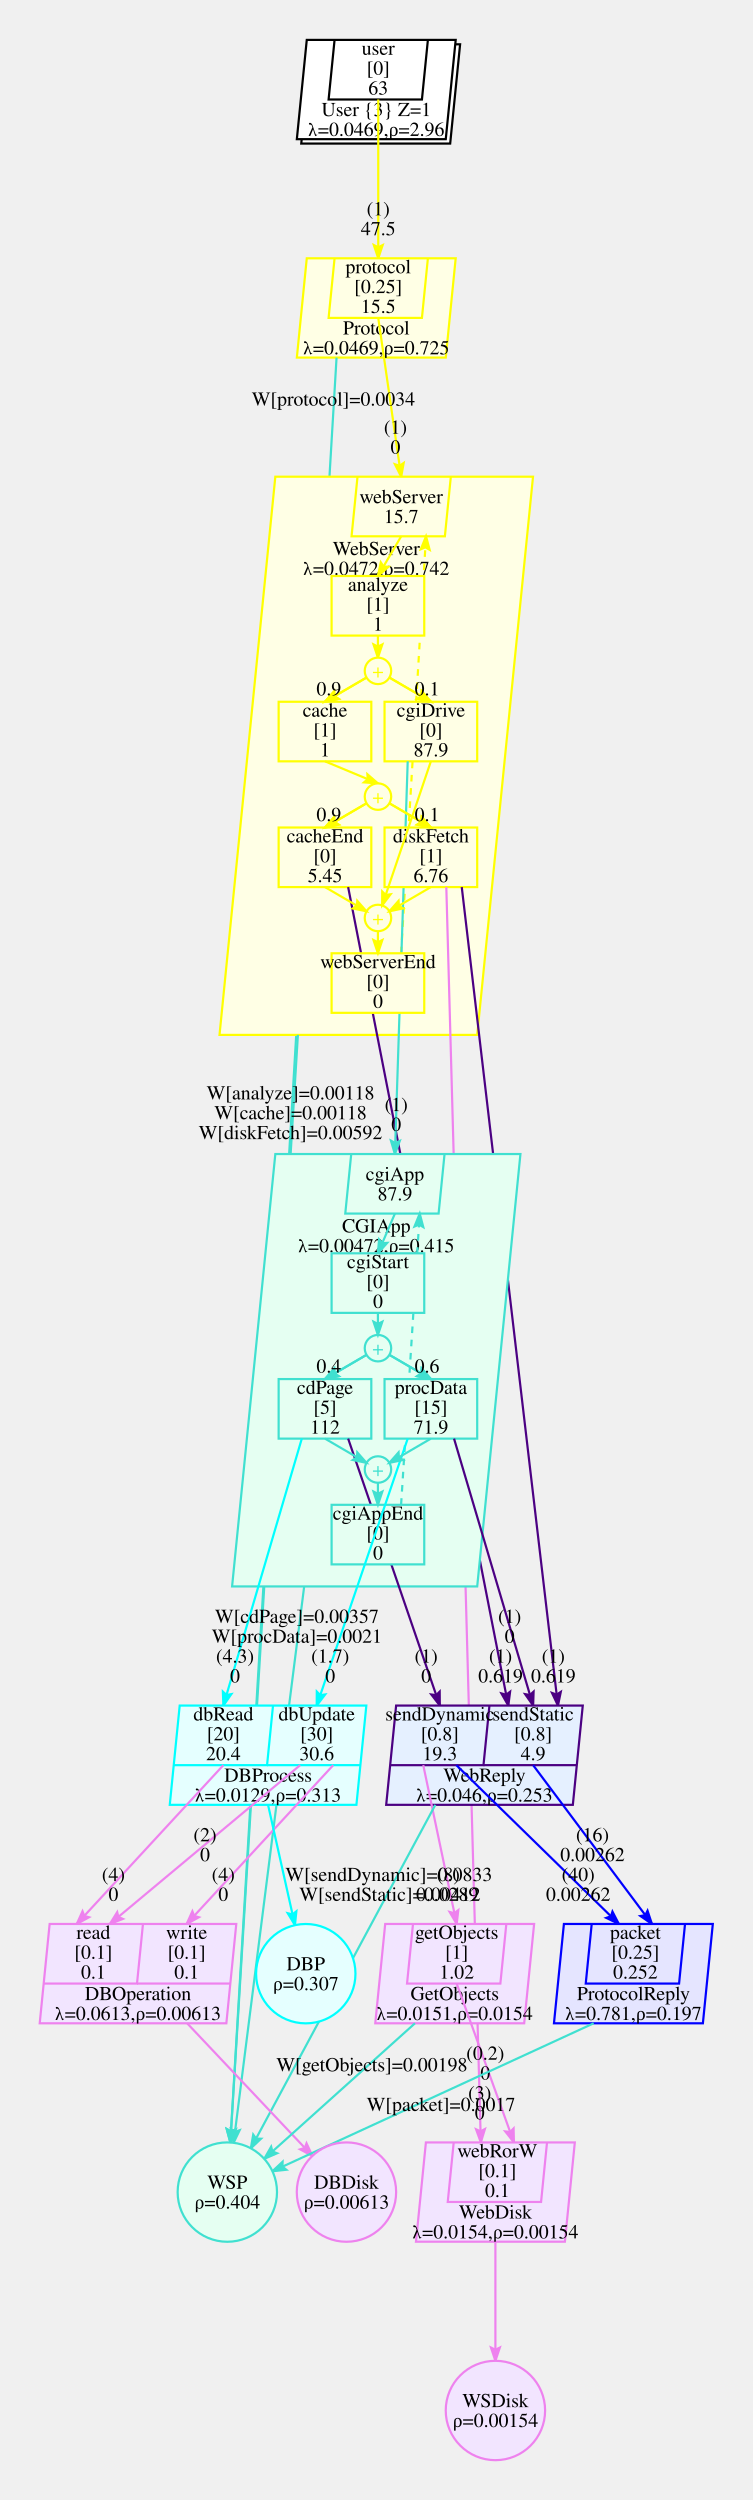
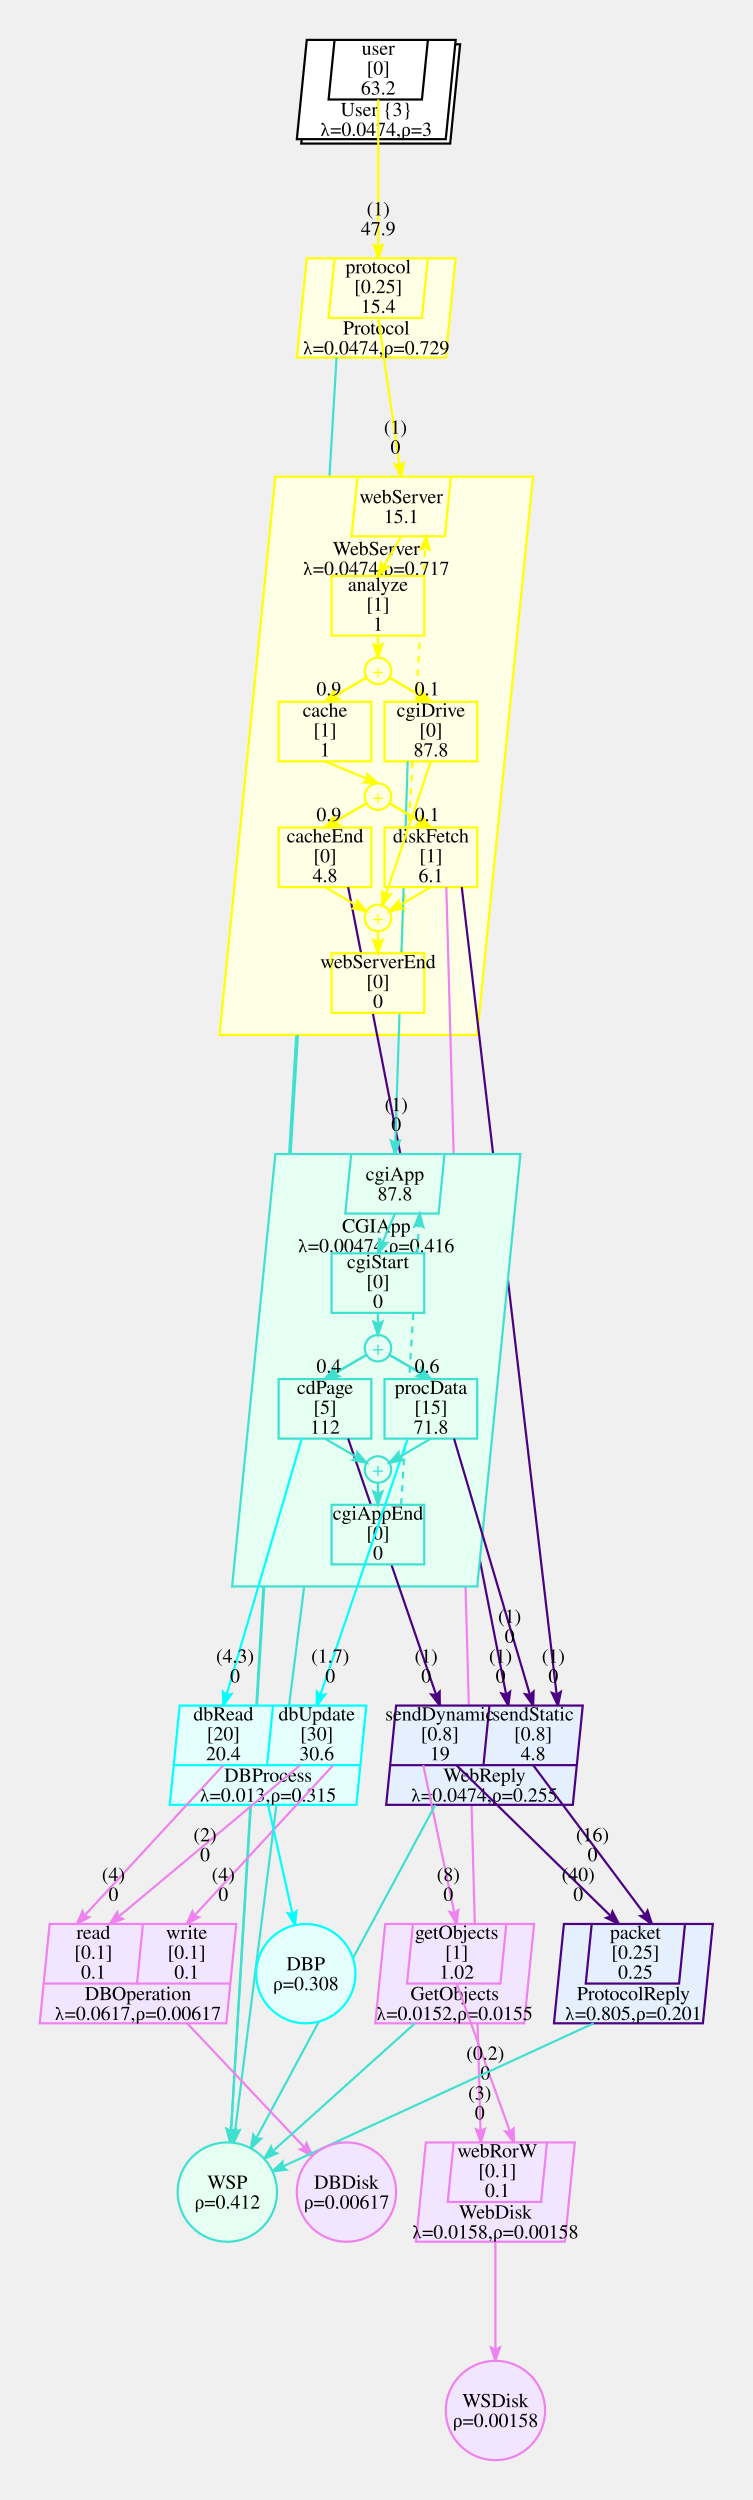
<svg xmlns="http://www.w3.org/2000/svg" width="4.737in" height="15.736in" viewBox="0 0 8528 28325">
  <polygon fill="#ffffff" stroke="black" stroke-width="25" points="3526.25,500 5213.75,500 5101.25,1625 3413.75,1625 " />
  <polygon fill="#ffffff" stroke="black" stroke-width="25" points="3476.25,450 5163.75,450 5051.25,1575 3363.75,1575 " />
-   <text x="4264" y="1538" font-family="Times" font-style="Roman" font-size="225" fill="black" text-anchor="middle">λ=0.0469,ρ=2.96</text>
-   <text x="4264" y="1313" font-family="Times" font-style="Roman" font-size="225" fill="black" text-anchor="middle">User {3} Z=1</text>
+   <text x="4264" y="1538" font-family="Times" font-style="Roman" font-size="225" fill="black" text-anchor="middle">λ=0.0474,ρ=3</text>
+   <text x="4264" y="1313" font-family="Times" font-style="Roman" font-size="225" fill="black" text-anchor="middle">User {3}</text>
  <polyline stroke="black" stroke-width="25" fill="none" points="3791.25,450 3723.75,1125 4781.25,1125 4848.75,450 " />
-   <text x="4286" y="1069" font-family="Times" font-style="Roman" font-size="225" fill="black" text-anchor="middle">63</text>
+   <text x="4286" y="1069" font-family="Times" font-style="Roman" font-size="225" fill="black" text-anchor="middle">63.2</text>
  <text x="4286" y="844" font-family="Times" font-style="Roman" font-size="225" fill="black" text-anchor="middle">[0]</text>
  <text x="4286" y="619" font-family="Times" font-style="Roman" font-size="225" fill="black" text-anchor="middle">user</text>
  <line x1="4286.25" y1="1125" x2="4286.25" y2="2925" stroke="Yellow" stroke-width="25" />
  <polygon fill="Yellow" stroke="Yellow" stroke-width="25" points="4286.25,2925 4336.25,2775 4286.25,2800 4236.25,2775 " />
-   <text x="4286" y="2663" font-family="Times" font-style="Roman" font-size="225" fill="black" text-anchor="middle">47.5</text>
+   <text x="4286" y="2663" font-family="Times" font-style="Roman" font-size="225" fill="black" text-anchor="middle">47.9</text>
  <text x="4286" y="2438" font-family="Times" font-style="Roman" font-size="225" fill="black" text-anchor="middle">(1)</text>
  <polygon fill="#ffffe5" stroke="Yellow" stroke-width="25" points="3476.25,2925 5163.75,2925 5051.25,4050 3363.75,4050 " />
-   <text x="4264" y="4013" font-family="Times" font-style="Roman" font-size="225" fill="black" text-anchor="middle">λ=0.0469,ρ=0.725</text>
+   <text x="4264" y="4013" font-family="Times" font-style="Roman" font-size="225" fill="black" text-anchor="middle">λ=0.0474,ρ=0.729</text>
  <text x="4264" y="3788" font-family="Times" font-style="Roman" font-size="225" fill="black" text-anchor="middle">Protocol</text>
  <polyline stroke="Yellow" stroke-width="25" fill="none" points="3791.25,2925 3723.75,3600 4781.25,3600 4848.75,2925 " />
-   <text x="4286" y="3544" font-family="Times" font-style="Roman" font-size="225" fill="black" text-anchor="middle">15.5</text>
+   <text x="4286" y="3544" font-family="Times" font-style="Roman" font-size="225" fill="black" text-anchor="middle">15.4</text>
  <text x="4286" y="3319" font-family="Times" font-style="Roman" font-size="225" fill="black" text-anchor="middle">[0.25]</text>
  <text x="4286" y="3094" font-family="Times" font-style="Roman" font-size="225" fill="black" text-anchor="middle">protocol</text>
  <line x1="4286.25" y1="3600" x2="4546.25" y2="5400" stroke="Yellow" stroke-width="25" />
  <polygon fill="Yellow" stroke="Yellow" stroke-width="25" points="4546.25,5400 4574.29,5244.39 4528.38,5276.28 4475.32,5258.69 " />
  <text x="4481" y="5138" font-family="Times" font-style="Roman" font-size="225" fill="black" text-anchor="middle">0</text>
  <text x="4481" y="4913" font-family="Times" font-style="Roman" font-size="225" fill="black" text-anchor="middle">(1)</text>
  <line x1="3813.75" y1="4050" x2="2609.68" y2="24276" stroke="Turquoise" stroke-width="25" />
  <polygon fill="Turquoise" stroke="Turquoise" stroke-width="25" points="2609.68,24276 2668.5,24129.2 2617.11,24151.2 2568.68,24123.3 " />
-   <text x="3778" y="4594" font-family="Times" font-style="Roman" font-size="225" fill="black" text-anchor="middle">W[protocol]=0.0034</text>
  <polygon fill="#ffffe5" stroke="Yellow" stroke-width="25" points="3120,5400 6040,5400 5407.5,11725 2487.5,11725 " />
-   <text x="4264" y="6513" font-family="Times" font-style="Roman" font-size="225" fill="black" text-anchor="middle">λ=0.0472,ρ=0.742</text>
+   <text x="4264" y="6513" font-family="Times" font-style="Roman" font-size="225" fill="black" text-anchor="middle">λ=0.0474,ρ=0.717</text>
  <text x="4264" y="6288" font-family="Times" font-style="Roman" font-size="225" fill="black" text-anchor="middle">WebServer</text>
  <polyline stroke="Yellow" stroke-width="25" fill="none" points="4051.25,5400 3983.75,6075 5041.25,6075 5108.75,5400 " />
-   <text x="4546" y="5925" font-family="Times" font-style="Roman" font-size="225" fill="black" text-anchor="middle">15.7</text>
+   <text x="4546" y="5925" font-family="Times" font-style="Roman" font-size="225" fill="black" text-anchor="middle">15.1</text>
  <text x="4546" y="5700" font-family="Times" font-style="Roman" font-size="225" fill="black" text-anchor="middle">webServer</text>
  <line x1="4546.25" y1="6075" x2="4282.5" y2="6525" stroke="Yellow" stroke-width="25" />
  <polygon fill="Yellow" stroke="Yellow" stroke-width="25" points="4282.5,6525 4401.49,6420.87 4345.71,6417.16 4315.21,6370.31 " />
  <line x1="4545" y1="10800" x2="4827.5" y2="6075" stroke-dasharray="75" stroke="Yellow" stroke-width="25" />
  <polygon fill="Yellow" stroke="Yellow" stroke-width="25" points="4827.5,6075 4768.64,6221.75 4820.04,6199.78 4868.46,6227.72 " />
  <polygon fill="#ffffe5" stroke="Yellow" stroke-width="25" points="3757.5,7200 3757.5,6525 4807.5,6525 4807.5,7200 3757.5,7200 " />
  <text x="4283" y="7144" font-family="Times" font-style="Roman" font-size="225" fill="black" text-anchor="middle">1</text>
  <text x="4283" y="6919" font-family="Times" font-style="Roman" font-size="225" fill="black" text-anchor="middle">[1]</text>
  <text x="4283" y="6694" font-family="Times" font-style="Roman" font-size="225" fill="black" text-anchor="middle">analyze</text>
  <polygon fill="#ffffe5" stroke="Yellow" stroke-width="25" points="3157.5,8625 3157.5,7950 4207.5,7950 4207.5,8625 3157.5,8625 " />
  <text x="3683" y="8569" font-family="Times" font-style="Roman" font-size="225" fill="black" text-anchor="middle">1</text>
  <text x="3683" y="8344" font-family="Times" font-style="Roman" font-size="225" fill="black" text-anchor="middle">[1]</text>
  <text x="3683" y="8119" font-family="Times" font-style="Roman" font-size="225" fill="black" text-anchor="middle">cache</text>
  <polygon fill="#ffffe5" stroke="Yellow" stroke-width="25" points="3157.5,10050 3157.5,9375 4207.5,9375 4207.5,10050 3157.5,10050 " />
  <line x1="3945" y1="10050" x2="5760" y2="19325" stroke="Indigo" stroke-width="25" />
  <polygon fill="Indigo" stroke="Indigo" stroke-width="25" points="5760,19325 5780.26,19168.2 5735.99,19202.3 5682.12,19187.4 " />
-   <text x="5672" y="19063" font-family="Times" font-style="Roman" font-size="225" fill="black" text-anchor="middle">0.619</text>
+   <text x="5672" y="19063" font-family="Times" font-style="Roman" font-size="225" fill="black" text-anchor="middle">0</text>
  <text x="5672" y="18838" font-family="Times" font-style="Roman" font-size="225" fill="black" text-anchor="middle">(1)</text>
-   <text x="3683" y="9994" font-family="Times" font-style="Roman" font-size="225" fill="black" text-anchor="middle">5.45</text>
+   <text x="3683" y="9994" font-family="Times" font-style="Roman" font-size="225" fill="black" text-anchor="middle">4.8</text>
  <text x="3683" y="9769" font-family="Times" font-style="Roman" font-size="225" fill="black" text-anchor="middle">[0]</text>
  <text x="3683" y="9544" font-family="Times" font-style="Roman" font-size="225" fill="black" text-anchor="middle">cacheEnd</text>
  <polygon fill="#ffffe5" stroke="Yellow" stroke-width="25" points="4357.5,8625 4357.5,7950 5407.5,7950 5407.5,8625 4357.5,8625 " />
  <line x1="4620" y1="8625" x2="4475" y2="13075" stroke="Turquoise" stroke-width="25" />
  <polygon fill="Turquoise" stroke="Turquoise" stroke-width="25" points="4475,13075 4529.86,12926.7 4479.07,12950.1 4429.91,12923.5 " />
  <text x="4490" y="12813" font-family="Times" font-style="Roman" font-size="225" fill="black" text-anchor="middle">0</text>
  <text x="4490" y="12588" font-family="Times" font-style="Roman" font-size="225" fill="black" text-anchor="middle">(1)</text>
-   <text x="4883" y="8569" font-family="Times" font-style="Roman" font-size="225" fill="black" text-anchor="middle">87.9</text>
+   <text x="4883" y="8569" font-family="Times" font-style="Roman" font-size="225" fill="black" text-anchor="middle">87.8</text>
  <text x="4883" y="8344" font-family="Times" font-style="Roman" font-size="225" fill="black" text-anchor="middle">[0]</text>
  <text x="4883" y="8119" font-family="Times" font-style="Roman" font-size="225" fill="black" text-anchor="middle">cgiDrive</text>
  <polygon fill="#ffffe5" stroke="Yellow" stroke-width="25" points="4357.5,10050 4357.5,9375 5407.5,9375 5407.5,10050 4357.5,10050 " />
  <line x1="5057.5" y1="10050" x2="5448.75" y2="24275" stroke="Violet" stroke-width="25" />
  <polygon fill="Violet" stroke="Violet" stroke-width="25" points="5448.75,24275 5494.61,24123.7 5445.31,24150 5394.64,24126.4 " />
  <text x="5436" y="24013" font-family="Times" font-style="Roman" font-size="225" fill="black" text-anchor="middle">0</text>
  <text x="5436" y="23788" font-family="Times" font-style="Roman" font-size="225" fill="black" text-anchor="middle">(3)</text>
  <line x1="5232.5" y1="10050" x2="6322.5" y2="19325" stroke="Indigo" stroke-width="25" />
  <polygon fill="Indigo" stroke="Indigo" stroke-width="25" points="6322.5,19325 6354.65,19170.2 6307.91,19200.9 6255.33,19181.9 " />
-   <text x="6270" y="19063" font-family="Times" font-style="Roman" font-size="225" fill="black" text-anchor="middle">0.619</text>
+   <text x="6270" y="19063" font-family="Times" font-style="Roman" font-size="225" fill="black" text-anchor="middle">0</text>
  <text x="6270" y="18838" font-family="Times" font-style="Roman" font-size="225" fill="black" text-anchor="middle">(1)</text>
-   <text x="4883" y="9994" font-family="Times" font-style="Roman" font-size="225" fill="black" text-anchor="middle">6.76</text>
+   <text x="4883" y="9994" font-family="Times" font-style="Roman" font-size="225" fill="black" text-anchor="middle">6.1</text>
  <text x="4883" y="9769" font-family="Times" font-style="Roman" font-size="225" fill="black" text-anchor="middle">[1]</text>
  <text x="4883" y="9544" font-family="Times" font-style="Roman" font-size="225" fill="black" text-anchor="middle">diskFetch</text>
  <polygon fill="#ffffe5" stroke="Yellow" stroke-width="25" points="3757.5,11475 3757.5,10800 4807.5,10800 4807.5,11475 3757.5,11475 " />
  <text x="4283" y="11419" font-family="Times" font-style="Roman" font-size="225" fill="black" text-anchor="middle">0</text>
  <text x="4283" y="11194" font-family="Times" font-style="Roman" font-size="225" fill="black" text-anchor="middle">[0]</text>
  <text x="4283" y="10969" font-family="Times" font-style="Roman" font-size="225" fill="black" text-anchor="middle">webServerEnd</text>
  <line x1="4282.5" y1="7200" x2="4282.5" y2="7450" stroke="Yellow" stroke-width="25" />
  <polygon fill="Yellow" stroke="Yellow" stroke-width="25" points="4282.5,7450 4332.5,7300 4282.5,7325 4232.5,7300 " />
  <line x1="3682.5" y1="8625" x2="4282.5" y2="8875" stroke="Yellow" stroke-width="25" />
  <polygon fill="Yellow" stroke="Yellow" stroke-width="25" points="4282.5,8875 4163.27,8771.15 4167.12,8826.92 4124.81,8863.46 " />
  <circle cx="4283" cy="7600" r="150" fill="#ffffe5" stroke="Yellow" stroke-width="25" />
  <text x="4283" y="7675" font-family="Times" font-style="Roman" font-size="225" fill="Yellow" text-anchor="middle">+</text>
  <line x1="4152.93" y1="7675.58" x2="3682.5" y2="7950" stroke="Yellow" stroke-width="25" />
  <polygon fill="Yellow" stroke="Yellow" stroke-width="25" points="3682.5,7950 3837.26,7917.61 3790.47,7887.02 3786.87,7831.23 " />
  <line x1="4412.07" y1="7675.58" x2="4882.5" y2="7950" stroke="Yellow" stroke-width="25" />
  <polygon fill="Yellow" stroke="Yellow" stroke-width="25" points="4882.5,7950 4778.13,7831.23 4774.53,7887.02 4727.74,7917.61 " />
  <line x1="4152.93" y1="7675.58" x2="3682.5" y2="7950" stroke="Yellow" stroke-width="25" />
  <polygon fill="Yellow" stroke="Yellow" stroke-width="25" points="3682.5,7950 3837.26,7917.61 3790.47,7887.02 3786.87,7831.23 " />
  <line x1="4412.07" y1="7675.58" x2="4882.5" y2="7950" stroke="Yellow" stroke-width="25" />
  <polygon fill="Yellow" stroke="Yellow" stroke-width="25" points="4882.5,7950 4778.13,7831.23 4774.53,7887.02 4727.74,7917.61 " />
  <text x="3726" y="7877" font-family="Times" font-style="Roman" font-size="225" fill="black" text-anchor="middle">0.9</text>
  <text x="4839" y="7877" font-family="Times" font-style="Roman" font-size="225" fill="black" text-anchor="middle">0.1</text>
  <circle cx="4283" cy="10400" r="150" fill="#ffffe5" stroke="Yellow" stroke-width="25" />
  <text x="4283" y="10475" font-family="Times" font-style="Roman" font-size="225" fill="Yellow" text-anchor="middle">+</text>
  <line x1="3682.5" y1="10050" x2="4152.93" y2="10324.4" stroke="Yellow" stroke-width="25" />
  <polygon fill="Yellow" stroke="Yellow" stroke-width="25" points="4152.93,10324.4 4048.56,10205.6 4044.96,10261.4 3998.17,10292 " />
  <line x1="4882.5" y1="8625" x2="4330.53" y2="10257.9" stroke="Yellow" stroke-width="25" />
  <polygon fill="Yellow" stroke="Yellow" stroke-width="25" points="4330.53,10257.9 4425.94,10131.8 4370.56,10139.5 4331.2,10099.8 " />
  <line x1="4882.5" y1="10050" x2="4412.07" y2="10324.4" stroke="Yellow" stroke-width="25" />
  <polygon fill="Yellow" stroke="Yellow" stroke-width="25" points="4412.07,10324.4 4566.83,10292 4520.04,10261.4 4516.44,10205.6 " />
  <circle cx="4283" cy="9025" r="150" fill="#ffffe5" stroke="Yellow" stroke-width="25" />
  <text x="4283" y="9100" font-family="Times" font-style="Roman" font-size="225" fill="Yellow" text-anchor="middle">+</text>
  <line x1="4152.93" y1="9100.58" x2="3682.5" y2="9375" stroke="Yellow" stroke-width="25" />
  <polygon fill="Yellow" stroke="Yellow" stroke-width="25" points="3682.5,9375 3837.26,9342.61 3790.47,9312.02 3786.87,9256.23 " />
  <line x1="4412.07" y1="9100.58" x2="4882.5" y2="9375" stroke="Yellow" stroke-width="25" />
  <polygon fill="Yellow" stroke="Yellow" stroke-width="25" points="4882.5,9375 4778.13,9256.23 4774.53,9312.02 4727.74,9342.61 " />
  <line x1="4152.93" y1="9100.58" x2="3682.5" y2="9375" stroke="Yellow" stroke-width="25" />
  <polygon fill="Yellow" stroke="Yellow" stroke-width="25" points="3682.5,9375 3837.26,9342.61 3790.47,9312.02 3786.87,9256.23 " />
  <line x1="4412.07" y1="9100.58" x2="4882.5" y2="9375" stroke="Yellow" stroke-width="25" />
  <polygon fill="Yellow" stroke="Yellow" stroke-width="25" points="4882.5,9375 4778.13,9256.23 4774.53,9312.02 4727.74,9342.61 " />
  <text x="3726" y="9302" font-family="Times" font-style="Roman" font-size="225" fill="black" text-anchor="middle">0.9</text>
  <text x="4839" y="9302" font-family="Times" font-style="Roman" font-size="225" fill="black" text-anchor="middle">0.1</text>
  <line x1="4282.5" y1="10550" x2="4282.5" y2="10800" stroke="Yellow" stroke-width="25" />
  <polygon fill="Yellow" stroke="Yellow" stroke-width="25" points="4282.5,10800 4332.5,10650 4282.5,10675 4232.5,10650 " />
  <line x1="3375.62" y1="11725" x2="2610.48" y2="24276" stroke="Turquoise" stroke-width="25" />
  <polygon fill="Turquoise" stroke="Turquoise" stroke-width="25" points="2610.48,24276 2669.51,24129.4 2618.08,24151.3 2569.7,24123.3 " />
-   <text x="3292" y="12906" font-family="Times" font-style="Roman" font-size="225" fill="black" text-anchor="middle">W[diskFetch]=0.00592</text>
-   <text x="3292" y="12681" font-family="Times" font-style="Roman" font-size="225" fill="black" text-anchor="middle">W[cache]=0.00118</text>
-   <text x="3292" y="12456" font-family="Times" font-style="Roman" font-size="225" fill="black" text-anchor="middle">W[analyze]=0.00118</text>
  <polygon fill="#e5fff2" stroke="Turquoise" stroke-width="25" points="3120,13075 5897.5,13075 5407.5,17975 2630,17975 " />
-   <text x="4264" y="14188" font-family="Times" font-style="Roman" font-size="225" fill="black" text-anchor="middle">λ=0.00472,ρ=0.415</text>
+   <text x="4264" y="14188" font-family="Times" font-style="Roman" font-size="225" fill="black" text-anchor="middle">λ=0.00474,ρ=0.416</text>
  <text x="4264" y="13963" font-family="Times" font-style="Roman" font-size="225" fill="black" text-anchor="middle">CGIApp</text>
  <polyline stroke="Turquoise" stroke-width="25" fill="none" points="3980,13075 3912.5,13750 4970,13750 5037.5,13075 " />
-   <text x="4475" y="13600" font-family="Times" font-style="Roman" font-size="225" fill="black" text-anchor="middle">87.9</text>
+   <text x="4475" y="13600" font-family="Times" font-style="Roman" font-size="225" fill="black" text-anchor="middle">87.8</text>
  <text x="4475" y="13375" font-family="Times" font-style="Roman" font-size="225" fill="black" text-anchor="middle">cgiApp</text>
  <line x1="4475" y1="13750" x2="4282.5" y2="14200" stroke="Turquoise" stroke-width="25" />
  <polygon fill="Turquoise" stroke="Turquoise" stroke-width="25" points="4282.5,14200 4387.47,14081.8 4331.66,14085.1 4295.52,14042.4 " />
  <line x1="4545" y1="17050" x2="4756.25" y2="13750" stroke-dasharray="75" stroke="Turquoise" stroke-width="25" />
  <polygon fill="Turquoise" stroke="Turquoise" stroke-width="25" points="4756.25,13750 4696.77,13896.5 4748.26,13874.7 4796.57,13902.9 " />
  <polygon fill="#e5fff2" stroke="Turquoise" stroke-width="25" points="3157.5,16300 3157.5,15625 4207.5,15625 4207.5,16300 3157.5,16300 " />
  <line x1="3420" y1="16300" x2="2531.25" y2="19325" stroke="Cyan" stroke-width="25" />
  <polygon fill="Cyan" stroke="Cyan" stroke-width="25" points="2531.25,19325 2621.51,19195.2 2566.49,19205.1 2525.56,19167 " />
  <text x="2663" y="19063" font-family="Times" font-style="Roman" font-size="225" fill="black" text-anchor="middle">0</text>
  <text x="2663" y="18838" font-family="Times" font-style="Roman" font-size="225" fill="black" text-anchor="middle">(4.3)</text>
  <line x1="3945" y1="16300" x2="4983.75" y2="19325" stroke="Indigo" stroke-width="25" />
  <polygon fill="Indigo" stroke="Indigo" stroke-width="25" points="4983.75,19325 4982.32,19166.9 4943.15,19206.8 4887.74,19199.4 " />
  <text x="4829" y="19063" font-family="Times" font-style="Roman" font-size="225" fill="black" text-anchor="middle">0</text>
  <text x="4829" y="18838" font-family="Times" font-style="Roman" font-size="225" fill="black" text-anchor="middle">(1)</text>
  <text x="3683" y="16244" font-family="Times" font-style="Roman" font-size="225" fill="black" text-anchor="middle">112</text>
  <text x="3683" y="16019" font-family="Times" font-style="Roman" font-size="225" fill="black" text-anchor="middle">[5]</text>
  <text x="3683" y="15794" font-family="Times" font-style="Roman" font-size="225" fill="black" text-anchor="middle">cdPage</text>
  <polygon fill="#e5fff2" stroke="Turquoise" stroke-width="25" points="3757.5,17725 3757.5,17050 4807.5,17050 4807.5,17725 3757.5,17725 " />
  <text x="4283" y="17669" font-family="Times" font-style="Roman" font-size="225" fill="black" text-anchor="middle">0</text>
  <text x="4283" y="17444" font-family="Times" font-style="Roman" font-size="225" fill="black" text-anchor="middle">[0]</text>
  <text x="4283" y="17219" font-family="Times" font-style="Roman" font-size="225" fill="black" text-anchor="middle">cgiAppEnd</text>
  <polygon fill="#e5fff2" stroke="Turquoise" stroke-width="25" points="3757.5,14875 3757.5,14200 4807.5,14200 4807.5,14875 3757.5,14875 " />
  <text x="4283" y="14819" font-family="Times" font-style="Roman" font-size="225" fill="black" text-anchor="middle">0</text>
  <text x="4283" y="14594" font-family="Times" font-style="Roman" font-size="225" fill="black" text-anchor="middle">[0]</text>
  <text x="4283" y="14369" font-family="Times" font-style="Roman" font-size="225" fill="black" text-anchor="middle">cgiStart</text>
  <polygon fill="#e5fff2" stroke="Turquoise" stroke-width="25" points="4357.5,16300 4357.5,15625 5407.5,15625 5407.5,16300 4357.5,16300 " />
  <line x1="4620" y1="16300" x2="3588.75" y2="19325" stroke="Cyan" stroke-width="25" />
  <polygon fill="Cyan" stroke="Cyan" stroke-width="25" points="3588.75,19325 3684.48,19199.2 3629.08,19206.7 3589.83,19166.9 " />
  <text x="3742" y="19063" font-family="Times" font-style="Roman" font-size="225" fill="black" text-anchor="middle">0</text>
  <text x="3742" y="18838" font-family="Times" font-style="Roman" font-size="225" fill="black" text-anchor="middle">(1.7)</text>
  <line x1="5145" y1="16300" x2="6041.25" y2="19325" stroke="Indigo" stroke-width="25" />
  <polygon fill="Indigo" stroke="Indigo" stroke-width="25" points="6041.25,19325 6046.58,19167 6005.74,19205.1 5950.7,19195.4 " />
  <text x="5775" y="18613" font-family="Times" font-style="Roman" font-size="225" fill="black" text-anchor="middle">0</text>
  <text x="5775" y="18388" font-family="Times" font-style="Roman" font-size="225" fill="black" text-anchor="middle">(1)</text>
-   <text x="4883" y="16244" font-family="Times" font-style="Roman" font-size="225" fill="black" text-anchor="middle">71.9</text>
+   <text x="4883" y="16244" font-family="Times" font-style="Roman" font-size="225" fill="black" text-anchor="middle">71.8</text>
  <text x="4883" y="16019" font-family="Times" font-style="Roman" font-size="225" fill="black" text-anchor="middle">[15]</text>
  <text x="4883" y="15794" font-family="Times" font-style="Roman" font-size="225" fill="black" text-anchor="middle">procData</text>
  <circle cx="4283" cy="16650" r="150" fill="#e5fff2" stroke="Turquoise" stroke-width="25" />
  <text x="4283" y="16725" font-family="Times" font-style="Roman" font-size="225" fill="Turquoise" text-anchor="middle">+</text>
  <line x1="4882.5" y1="16300" x2="4412.07" y2="16574.4" stroke="Turquoise" stroke-width="25" />
  <polygon fill="Turquoise" stroke="Turquoise" stroke-width="25" points="4412.07,16574.4 4566.83,16542 4520.04,16511.4 4516.44,16455.6 " />
  <line x1="3682.5" y1="16300" x2="4152.93" y2="16574.4" stroke="Turquoise" stroke-width="25" />
  <polygon fill="Turquoise" stroke="Turquoise" stroke-width="25" points="4152.93,16574.4 4048.56,16455.6 4044.96,16511.4 3998.17,16542 " />
  <circle cx="4283" cy="15275" r="150" fill="#e5fff2" stroke="Turquoise" stroke-width="25" />
  <text x="4283" y="15350" font-family="Times" font-style="Roman" font-size="225" fill="Turquoise" text-anchor="middle">+</text>
  <line x1="4412.07" y1="15350.6" x2="4882.5" y2="15625" stroke="Turquoise" stroke-width="25" />
  <polygon fill="Turquoise" stroke="Turquoise" stroke-width="25" points="4882.5,15625 4778.13,15506.2 4774.53,15562 4727.74,15592.6 " />
  <line x1="4152.93" y1="15350.6" x2="3682.5" y2="15625" stroke="Turquoise" stroke-width="25" />
  <polygon fill="Turquoise" stroke="Turquoise" stroke-width="25" points="3682.5,15625 3837.26,15592.6 3790.47,15562 3786.87,15506.2 " />
  <line x1="4412.07" y1="15350.6" x2="4882.5" y2="15625" stroke="Turquoise" stroke-width="25" />
  <polygon fill="Turquoise" stroke="Turquoise" stroke-width="25" points="4882.5,15625 4778.13,15506.2 4774.53,15562 4727.74,15592.6 " />
  <line x1="4152.93" y1="15350.6" x2="3682.5" y2="15625" stroke="Turquoise" stroke-width="25" />
  <polygon fill="Turquoise" stroke="Turquoise" stroke-width="25" points="3682.5,15625 3837.26,15592.6 3790.47,15562 3786.87,15506.2 " />
  <text x="4839" y="15552" font-family="Times" font-style="Roman" font-size="225" fill="black" text-anchor="middle">0.6</text>
  <text x="3726" y="15552" font-family="Times" font-style="Roman" font-size="225" fill="black" text-anchor="middle">0.4</text>
  <line x1="4282.5" y1="16800" x2="4282.5" y2="17050" stroke="Turquoise" stroke-width="25" />
  <polygon fill="Turquoise" stroke="Turquoise" stroke-width="25" points="4282.5,17050 4332.5,16900 4282.5,16925 4232.5,16900 " />
  <line x1="4282.5" y1="14875" x2="4282.5" y2="15125" stroke="Turquoise" stroke-width="25" />
  <polygon fill="Turquoise" stroke="Turquoise" stroke-width="25" points="4282.5,15125 4332.5,14975 4282.5,15000 4232.5,14975 " />
  <line x1="3446.88" y1="17975" x2="2647.05" y2="24279.5" stroke="Turquoise" stroke-width="25" />
  <polygon fill="Turquoise" stroke="Turquoise" stroke-width="25" points="2647.05,24279.5 2715.53,24137 2662.78,24155.5 2616.32,24124.4 " />
-   <text x="3364" y="18613" font-family="Times" font-style="Roman" font-size="225" fill="black" text-anchor="middle">W[procData]=0.0021</text>
-   <text x="3364" y="18388" font-family="Times" font-style="Roman" font-size="225" fill="black" text-anchor="middle">W[cdPage]=0.00357</text>
  <polygon fill="#e5ffff" stroke="Cyan" stroke-width="25" points="2036.25,19325 4151.25,19325 4038.75,20450 1923.75,20450 " />
-   <text x="3038" y="20413" font-family="Times" font-style="Roman" font-size="225" fill="black" text-anchor="middle">λ=0.0129,ρ=0.313</text>
+   <text x="3038" y="20413" font-family="Times" font-style="Roman" font-size="225" fill="black" text-anchor="middle">λ=0.013,ρ=0.315</text>
  <text x="3038" y="20188" font-family="Times" font-style="Roman" font-size="225" fill="black" text-anchor="middle">DBProcess</text>
  <polyline stroke="Cyan" stroke-width="25" fill="none" points="1968.75,20000 3026.25,20000 3093.75,19325 " />
  <text x="2531" y="19944" font-family="Times" font-style="Roman" font-size="225" fill="black" text-anchor="middle">20.4</text>
  <text x="2531" y="19719" font-family="Times" font-style="Roman" font-size="225" fill="black" text-anchor="middle">[20]</text>
  <text x="2531" y="19494" font-family="Times" font-style="Roman" font-size="225" fill="black" text-anchor="middle">dbRead</text>
  <line x1="2531.25" y1="20000" x2="870" y2="21800" stroke="Violet" stroke-width="25" />
  <polygon fill="Violet" stroke="Violet" stroke-width="25" points="870,21800 1008.48,21723.7 954.777,21708.1 934.989,21655.9 " />
  <text x="1285" y="21538" font-family="Times" font-style="Roman" font-size="225" fill="black" text-anchor="middle">0</text>
  <text x="1285" y="21313" font-family="Times" font-style="Roman" font-size="225" fill="black" text-anchor="middle">(4)</text>
  <line x1="3026.25" y1="20000" x2="4083.75" y2="20000" stroke="Cyan" stroke-width="25" />
  <text x="3589" y="19944" font-family="Times" font-style="Roman" font-size="225" fill="black" text-anchor="middle">30.6</text>
  <text x="3589" y="19719" font-family="Times" font-style="Roman" font-size="225" fill="black" text-anchor="middle">[30]</text>
  <text x="3589" y="19494" font-family="Times" font-style="Roman" font-size="225" fill="black" text-anchor="middle">dbUpdate</text>
  <line x1="3401.25" y1="20000" x2="1245" y2="21800" stroke="Violet" stroke-width="25" />
  <polygon fill="Violet" stroke="Violet" stroke-width="25" points="1245,21800 1392.19,21742.3 1340.96,21719.9 1328.11,21665.5 " />
  <text x="2323" y="21088" font-family="Times" font-style="Roman" font-size="225" fill="black" text-anchor="middle">0</text>
  <text x="2323" y="20863" font-family="Times" font-style="Roman" font-size="225" fill="black" text-anchor="middle">(2)</text>
  <line x1="3776.25" y1="20000" x2="2115" y2="21800" stroke="Violet" stroke-width="25" />
  <polygon fill="Violet" stroke="Violet" stroke-width="25" points="2115,21800 2253.48,21723.7 2199.78,21708.1 2179.99,21655.9 " />
  <text x="2530" y="21538" font-family="Times" font-style="Roman" font-size="225" fill="black" text-anchor="middle">0</text>
  <text x="2530" y="21313" font-family="Times" font-style="Roman" font-size="225" fill="black" text-anchor="middle">(4)</text>
  <line x1="3037.5" y1="20450" x2="3342.29" y2="21813.5" stroke="Cyan" stroke-width="25" />
  <polygon fill="Cyan" stroke="Cyan" stroke-width="25" points="3342.29,21813.5 3358.37,21656.3 3315.02,21691.6 3260.78,21678.1 " />
  <polygon fill="#e5f0ff" stroke="Indigo" stroke-width="25" points="4488.75,19325 6603.75,19325 6491.25,20450 4376.25,20450 " />
-   <text x="5490" y="20413" font-family="Times" font-style="Roman" font-size="225" fill="black" text-anchor="middle">λ=0.046,ρ=0.253</text>
+   <text x="5490" y="20413" font-family="Times" font-style="Roman" font-size="225" fill="black" text-anchor="middle">λ=0.0474,ρ=0.255</text>
  <text x="5490" y="20188" font-family="Times" font-style="Roman" font-size="225" fill="black" text-anchor="middle">WebReply</text>
  <polyline stroke="Indigo" stroke-width="25" fill="none" points="4421.25,20000 5478.75,20000 5546.25,19325 " />
-   <text x="4984" y="19944" font-family="Times" font-style="Roman" font-size="225" fill="black" text-anchor="middle">19.3</text>
+   <text x="4984" y="19944" font-family="Times" font-style="Roman" font-size="225" fill="black" text-anchor="middle">19</text>
  <text x="4984" y="19719" font-family="Times" font-style="Roman" font-size="225" fill="black" text-anchor="middle">[0.8]</text>
  <text x="4984" y="19494" font-family="Times" font-style="Roman" font-size="225" fill="black" text-anchor="middle">sendDynamic</text>
  <line x1="4796.25" y1="20000" x2="5175" y2="21800" stroke="Violet" stroke-width="25" />
  <polygon fill="Violet" stroke="Violet" stroke-width="25" points="5175,21800 5193.04,21642.9 5149.26,21677.7 5095.19,21663.5 " />
-   <text x="5080" y="21538" font-family="Times" font-style="Roman" font-size="225" fill="black" text-anchor="middle">0.00412</text>
+   <text x="5080" y="21538" font-family="Times" font-style="Roman" font-size="225" fill="black" text-anchor="middle">0</text>
  <text x="5080" y="21313" font-family="Times" font-style="Roman" font-size="225" fill="black" text-anchor="middle">(8)</text>
-   <line x1="5171.25" y1="20000" x2="7012.5" y2="21800" stroke="Blue" stroke-width="25" />
-   <polygon fill="Blue" stroke="Blue" stroke-width="25" points="7012.5,21800 6940.19,21659.4 6923.12,21712.6 6870.29,21730.9 " />
-   <text x="6552" y="21538" font-family="Times" font-style="Roman" font-size="225" fill="black" text-anchor="middle">0.00262</text>
+   <line x1="5171.25" y1="20000" x2="7012.5" y2="21800" stroke="Indigo" stroke-width="25" />
+   <polygon fill="Indigo" stroke="Indigo" stroke-width="25" points="7012.5,21800 6940.19,21659.4 6923.12,21712.6 6870.29,21730.9 " />
+   <text x="6552" y="21538" font-family="Times" font-style="Roman" font-size="225" fill="black" text-anchor="middle">0</text>
  <text x="6552" y="21313" font-family="Times" font-style="Roman" font-size="225" fill="black" text-anchor="middle">(40)</text>
  <line x1="5478.75" y1="20000" x2="6536.25" y2="20000" stroke="Indigo" stroke-width="25" />
-   <text x="6041" y="19944" font-family="Times" font-style="Roman" font-size="225" fill="black" text-anchor="middle">4.9</text>
+   <text x="6041" y="19944" font-family="Times" font-style="Roman" font-size="225" fill="black" text-anchor="middle">4.8</text>
  <text x="6041" y="19719" font-family="Times" font-style="Roman" font-size="225" fill="black" text-anchor="middle">[0.8]</text>
  <text x="6041" y="19494" font-family="Times" font-style="Roman" font-size="225" fill="black" text-anchor="middle">sendStatic</text>
-   <line x1="6041.25" y1="20000" x2="7387.5" y2="21800" stroke="Blue" stroke-width="25" />
-   <polygon fill="Blue" stroke="Blue" stroke-width="25" points="7387.5,21800 7337.7,21649.9 7312.63,21699.9 7257.62,21709.8 " />
-   <text x="6714" y="21088" font-family="Times" font-style="Roman" font-size="225" fill="black" text-anchor="middle">0.00262</text>
+   <line x1="6041.25" y1="20000" x2="7387.5" y2="21800" stroke="Indigo" stroke-width="25" />
+   <polygon fill="Indigo" stroke="Indigo" stroke-width="25" points="7387.5,21800 7337.7,21649.9 7312.63,21699.9 7257.62,21709.8 " />
+   <text x="6714" y="21088" font-family="Times" font-style="Roman" font-size="225" fill="black" text-anchor="middle">0</text>
  <text x="6714" y="20863" font-family="Times" font-style="Roman" font-size="225" fill="black" text-anchor="middle">(16)</text>
  <line x1="4933.12" y1="20450" x2="2842.44" y2="24342" stroke="Turquoise" stroke-width="25" />
  <polygon fill="Turquoise" stroke="Turquoise" stroke-width="25" points="2842.44,24342 2957.47,24233.5 2901.59,24231.9 2869.38,24186.2 " />
-   <text x="4406" y="21538" font-family="Times" font-style="Roman" font-size="225" fill="black" text-anchor="middle">W[sendStatic]=0.0289</text>
-   <text x="4406" y="21313" font-family="Times" font-style="Roman" font-size="225" fill="black" text-anchor="middle">W[sendDynamic]=0.0833</text>
  <polygon fill="#f2e5ff" stroke="Violet" stroke-width="25" points="562.5,21800 2677.5,21800 2565,22925 450,22925 " />
-   <text x="1564" y="22888" font-family="Times" font-style="Roman" font-size="225" fill="black" text-anchor="middle">λ=0.0613,ρ=0.00613</text>
+   <text x="1564" y="22888" font-family="Times" font-style="Roman" font-size="225" fill="black" text-anchor="middle">λ=0.0617,ρ=0.00617</text>
  <text x="1564" y="22663" font-family="Times" font-style="Roman" font-size="225" fill="black" text-anchor="middle">DBOperation</text>
  <polyline stroke="Violet" stroke-width="25" fill="none" points="495,22475 1552.5,22475 1620,21800 " />
  <text x="1058" y="22419" font-family="Times" font-style="Roman" font-size="225" fill="black" text-anchor="middle">0.1</text>
  <text x="1058" y="22194" font-family="Times" font-style="Roman" font-size="225" fill="black" text-anchor="middle">[0.1]</text>
  <text x="1058" y="21969" font-family="Times" font-style="Roman" font-size="225" fill="black" text-anchor="middle">read</text>
  <line x1="1552.5" y1="22475" x2="2610" y2="22475" stroke="Violet" stroke-width="25" />
  <text x="2115" y="22419" font-family="Times" font-style="Roman" font-size="225" fill="black" text-anchor="middle">0.1</text>
  <text x="2115" y="22194" font-family="Times" font-style="Roman" font-size="225" fill="black" text-anchor="middle">[0.1]</text>
  <text x="2115" y="21969" font-family="Times" font-style="Roman" font-size="225" fill="black" text-anchor="middle">write</text>
  <line x1="2120.62" y1="22925" x2="3540.09" y2="24428.5" stroke="Violet" stroke-width="25" />
  <polygon fill="Violet" stroke="Violet" stroke-width="25" points="3540.09,24428.5 3473.48,24285.1 3454.28,24337.6 3400.76,24353.7 " />
  <circle cx="3465" cy="22363" r="563" fill="#e5ffff" stroke="Cyan" stroke-width="25" />
-   <text x="3465" y="22550" font-family="Times" font-style="Roman" font-size="225" fill="black" text-anchor="middle">ρ=0.307</text>
+   <text x="3465" y="22550" font-family="Times" font-style="Roman" font-size="225" fill="black" text-anchor="middle">ρ=0.308</text>
  <text x="3465" y="22325" font-family="Times" font-style="Roman" font-size="225" fill="black" text-anchor="middle">DBP</text>
  <polygon fill="#f2e5ff" stroke="Violet" stroke-width="25" points="4365,21800 6052.5,21800 5940,22925 4252.5,22925 " />
-   <text x="5153" y="22888" font-family="Times" font-style="Roman" font-size="225" fill="black" text-anchor="middle">λ=0.0151,ρ=0.0154</text>
+   <text x="5153" y="22888" font-family="Times" font-style="Roman" font-size="225" fill="black" text-anchor="middle">λ=0.0152,ρ=0.0155</text>
  <text x="5153" y="22663" font-family="Times" font-style="Roman" font-size="225" fill="black" text-anchor="middle">GetObjects</text>
  <polyline stroke="Violet" stroke-width="25" fill="none" points="4680,21800 4612.5,22475 5670,22475 5737.5,21800 " />
  <text x="5175" y="22419" font-family="Times" font-style="Roman" font-size="225" fill="black" text-anchor="middle">1.02</text>
  <text x="5175" y="22194" font-family="Times" font-style="Roman" font-size="225" fill="black" text-anchor="middle">[1]</text>
  <text x="5175" y="21969" font-family="Times" font-style="Roman" font-size="225" fill="black" text-anchor="middle">getObjects</text>
  <line x1="5175" y1="22475" x2="5823.75" y2="24275" stroke="Violet" stroke-width="25" />
  <polygon fill="Violet" stroke="Violet" stroke-width="25" points="5823.75,24275 5819.93,24116.9 5781.37,24157.4 5725.85,24150.8 " />
  <text x="5499" y="23563" font-family="Times" font-style="Roman" font-size="225" fill="black" text-anchor="middle">0</text>
  <text x="5499" y="23338" font-family="Times" font-style="Roman" font-size="225" fill="black" text-anchor="middle">(0.2)</text>
  <line x1="4702.5" y1="22925" x2="2994.46" y2="24461.3" stroke="Turquoise" stroke-width="25" />
  <polygon fill="Turquoise" stroke="Turquoise" stroke-width="25" points="2994.46,24461.3 3139.42,24398.2 3087.4,24377.7 3072.55,24323.8 " />
-   <text x="4214" y="23469" font-family="Times" font-style="Roman" font-size="225" fill="black" text-anchor="middle">W[getObjects]=0.00198</text>
-   <polygon fill="#e5e5ff" stroke="Blue" stroke-width="25" points="6390,21800 8077.5,21800 7965,22925 6277.5,22925 " />
-   <text x="7178" y="22888" font-family="Times" font-style="Roman" font-size="225" fill="black" text-anchor="middle">λ=0.781,ρ=0.197</text>
+   <polygon fill="#e5f0ff" stroke="Indigo" stroke-width="25" points="6390,21800 8077.5,21800 7965,22925 6277.5,22925 " />
+   <text x="7178" y="22888" font-family="Times" font-style="Roman" font-size="225" fill="black" text-anchor="middle">λ=0.805,ρ=0.201</text>
  <text x="7178" y="22663" font-family="Times" font-style="Roman" font-size="225" fill="black" text-anchor="middle">ProtocolReply</text>
-   <polyline stroke="Blue" stroke-width="25" fill="none" points="6705,21800 6637.5,22475 7695,22475 7762.5,21800 " />
-   <text x="7200" y="22419" font-family="Times" font-style="Roman" font-size="225" fill="black" text-anchor="middle">0.252</text>
+   <polyline stroke="Indigo" stroke-width="25" fill="none" points="6705,21800 6637.5,22475 7695,22475 7762.5,21800 " />
+   <text x="7200" y="22419" font-family="Times" font-style="Roman" font-size="225" fill="black" text-anchor="middle">0.25</text>
  <text x="7200" y="22194" font-family="Times" font-style="Roman" font-size="225" fill="black" text-anchor="middle">[0.25]</text>
  <text x="7200" y="21969" font-family="Times" font-style="Roman" font-size="225" fill="black" text-anchor="middle">packet</text>
  <line x1="6727.5" y1="22925" x2="3087.14" y2="24602.1" stroke="Turquoise" stroke-width="25" />
  <polygon fill="Turquoise" stroke="Turquoise" stroke-width="25" points="3087.14,24602.1 3244.3,24584.8 3200.67,24549.8 3202.45,24494 " />
-   <text x="4997" y="23919" font-family="Times" font-style="Roman" font-size="225" fill="black" text-anchor="middle">W[packet]=0.0017</text>
  <circle cx="2576" cy="24838" r="563" fill="#e5fff2" stroke="Turquoise" stroke-width="25" />
-   <text x="2576" y="25025" font-family="Times" font-style="Roman" font-size="225" fill="black" text-anchor="middle">ρ=0.404</text>
+   <text x="2576" y="25025" font-family="Times" font-style="Roman" font-size="225" fill="black" text-anchor="middle">ρ=0.412</text>
  <text x="2576" y="24800" font-family="Times" font-style="Roman" font-size="225" fill="black" text-anchor="middle">WSP</text>
  <circle cx="3926" cy="24838" r="563" fill="#f2e5ff" stroke="Violet" stroke-width="25" />
-   <text x="3926" y="25025" font-family="Times" font-style="Roman" font-size="225" fill="black" text-anchor="middle">ρ=0.00613</text>
+   <text x="3926" y="25025" font-family="Times" font-style="Roman" font-size="225" fill="black" text-anchor="middle">ρ=0.00617</text>
  <text x="3926" y="24800" font-family="Times" font-style="Roman" font-size="225" fill="black" text-anchor="middle">DBDisk</text>
  <polygon fill="#f2e5ff" stroke="Violet" stroke-width="25" points="4826.25,24275 6513.75,24275 6401.25,25400 4713.75,25400 " />
-   <text x="5614" y="25363" font-family="Times" font-style="Roman" font-size="225" fill="black" text-anchor="middle">λ=0.0154,ρ=0.00154</text>
+   <text x="5614" y="25363" font-family="Times" font-style="Roman" font-size="225" fill="black" text-anchor="middle">λ=0.0158,ρ=0.00158</text>
  <text x="5614" y="25138" font-family="Times" font-style="Roman" font-size="225" fill="black" text-anchor="middle">WebDisk</text>
  <polyline stroke="Violet" stroke-width="25" fill="none" points="5141.25,24275 5073.75,24950 6131.25,24950 6198.75,24275 " />
  <text x="5636" y="24894" font-family="Times" font-style="Roman" font-size="225" fill="black" text-anchor="middle">0.1</text>
  <text x="5636" y="24669" font-family="Times" font-style="Roman" font-size="225" fill="black" text-anchor="middle">[0.1]</text>
  <text x="5636" y="24444" font-family="Times" font-style="Roman" font-size="225" fill="black" text-anchor="middle">webRorW</text>
  <line x1="5613.75" y1="25400" x2="5613.75" y2="26750" stroke="Violet" stroke-width="25" />
  <polygon fill="Violet" stroke="Violet" stroke-width="25" points="5613.75,26750 5663.75,26600 5613.75,26625 5563.75,26600 " />
  <circle cx="5614" cy="27313" r="563" fill="#f2e5ff" stroke="Violet" stroke-width="25" />
-   <text x="5614" y="27500" font-family="Times" font-style="Roman" font-size="225" fill="black" text-anchor="middle">ρ=0.00154</text>
+   <text x="5614" y="27500" font-family="Times" font-style="Roman" font-size="225" fill="black" text-anchor="middle">ρ=0.00158</text>
  <text x="5614" y="27275" font-family="Times" font-style="Roman" font-size="225" fill="black" text-anchor="middle">WSDisk</text>
</svg>
